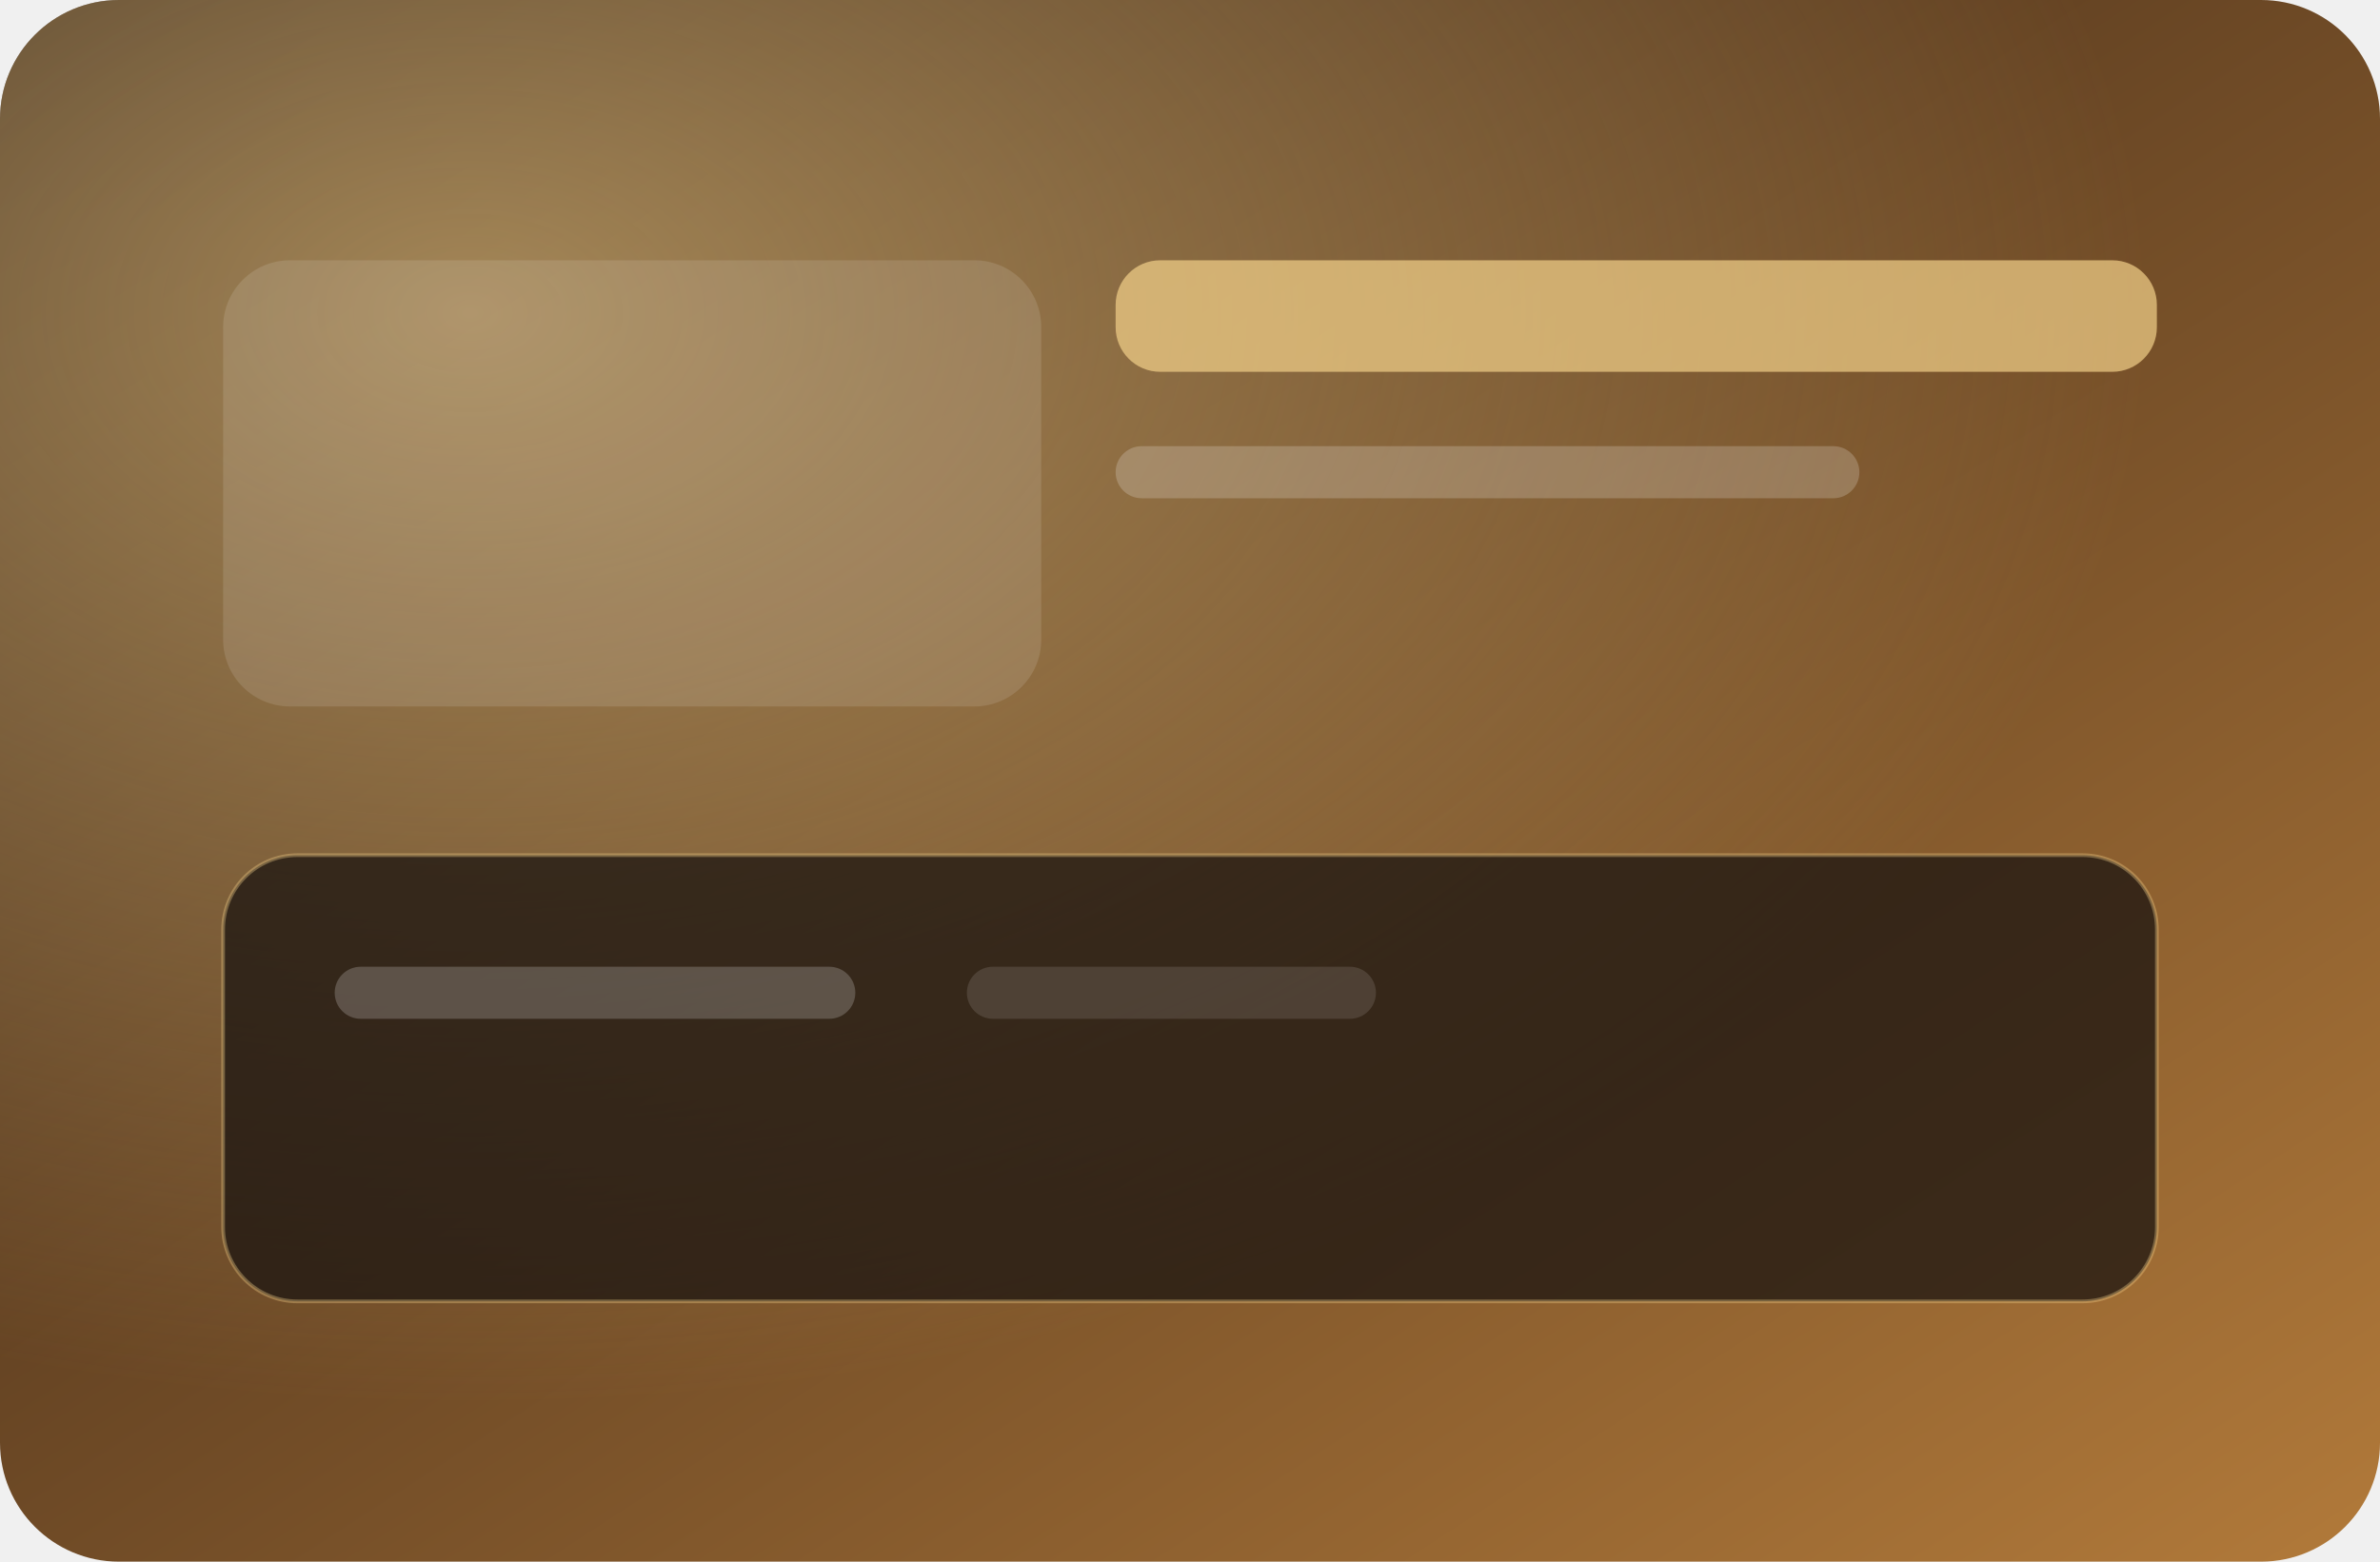
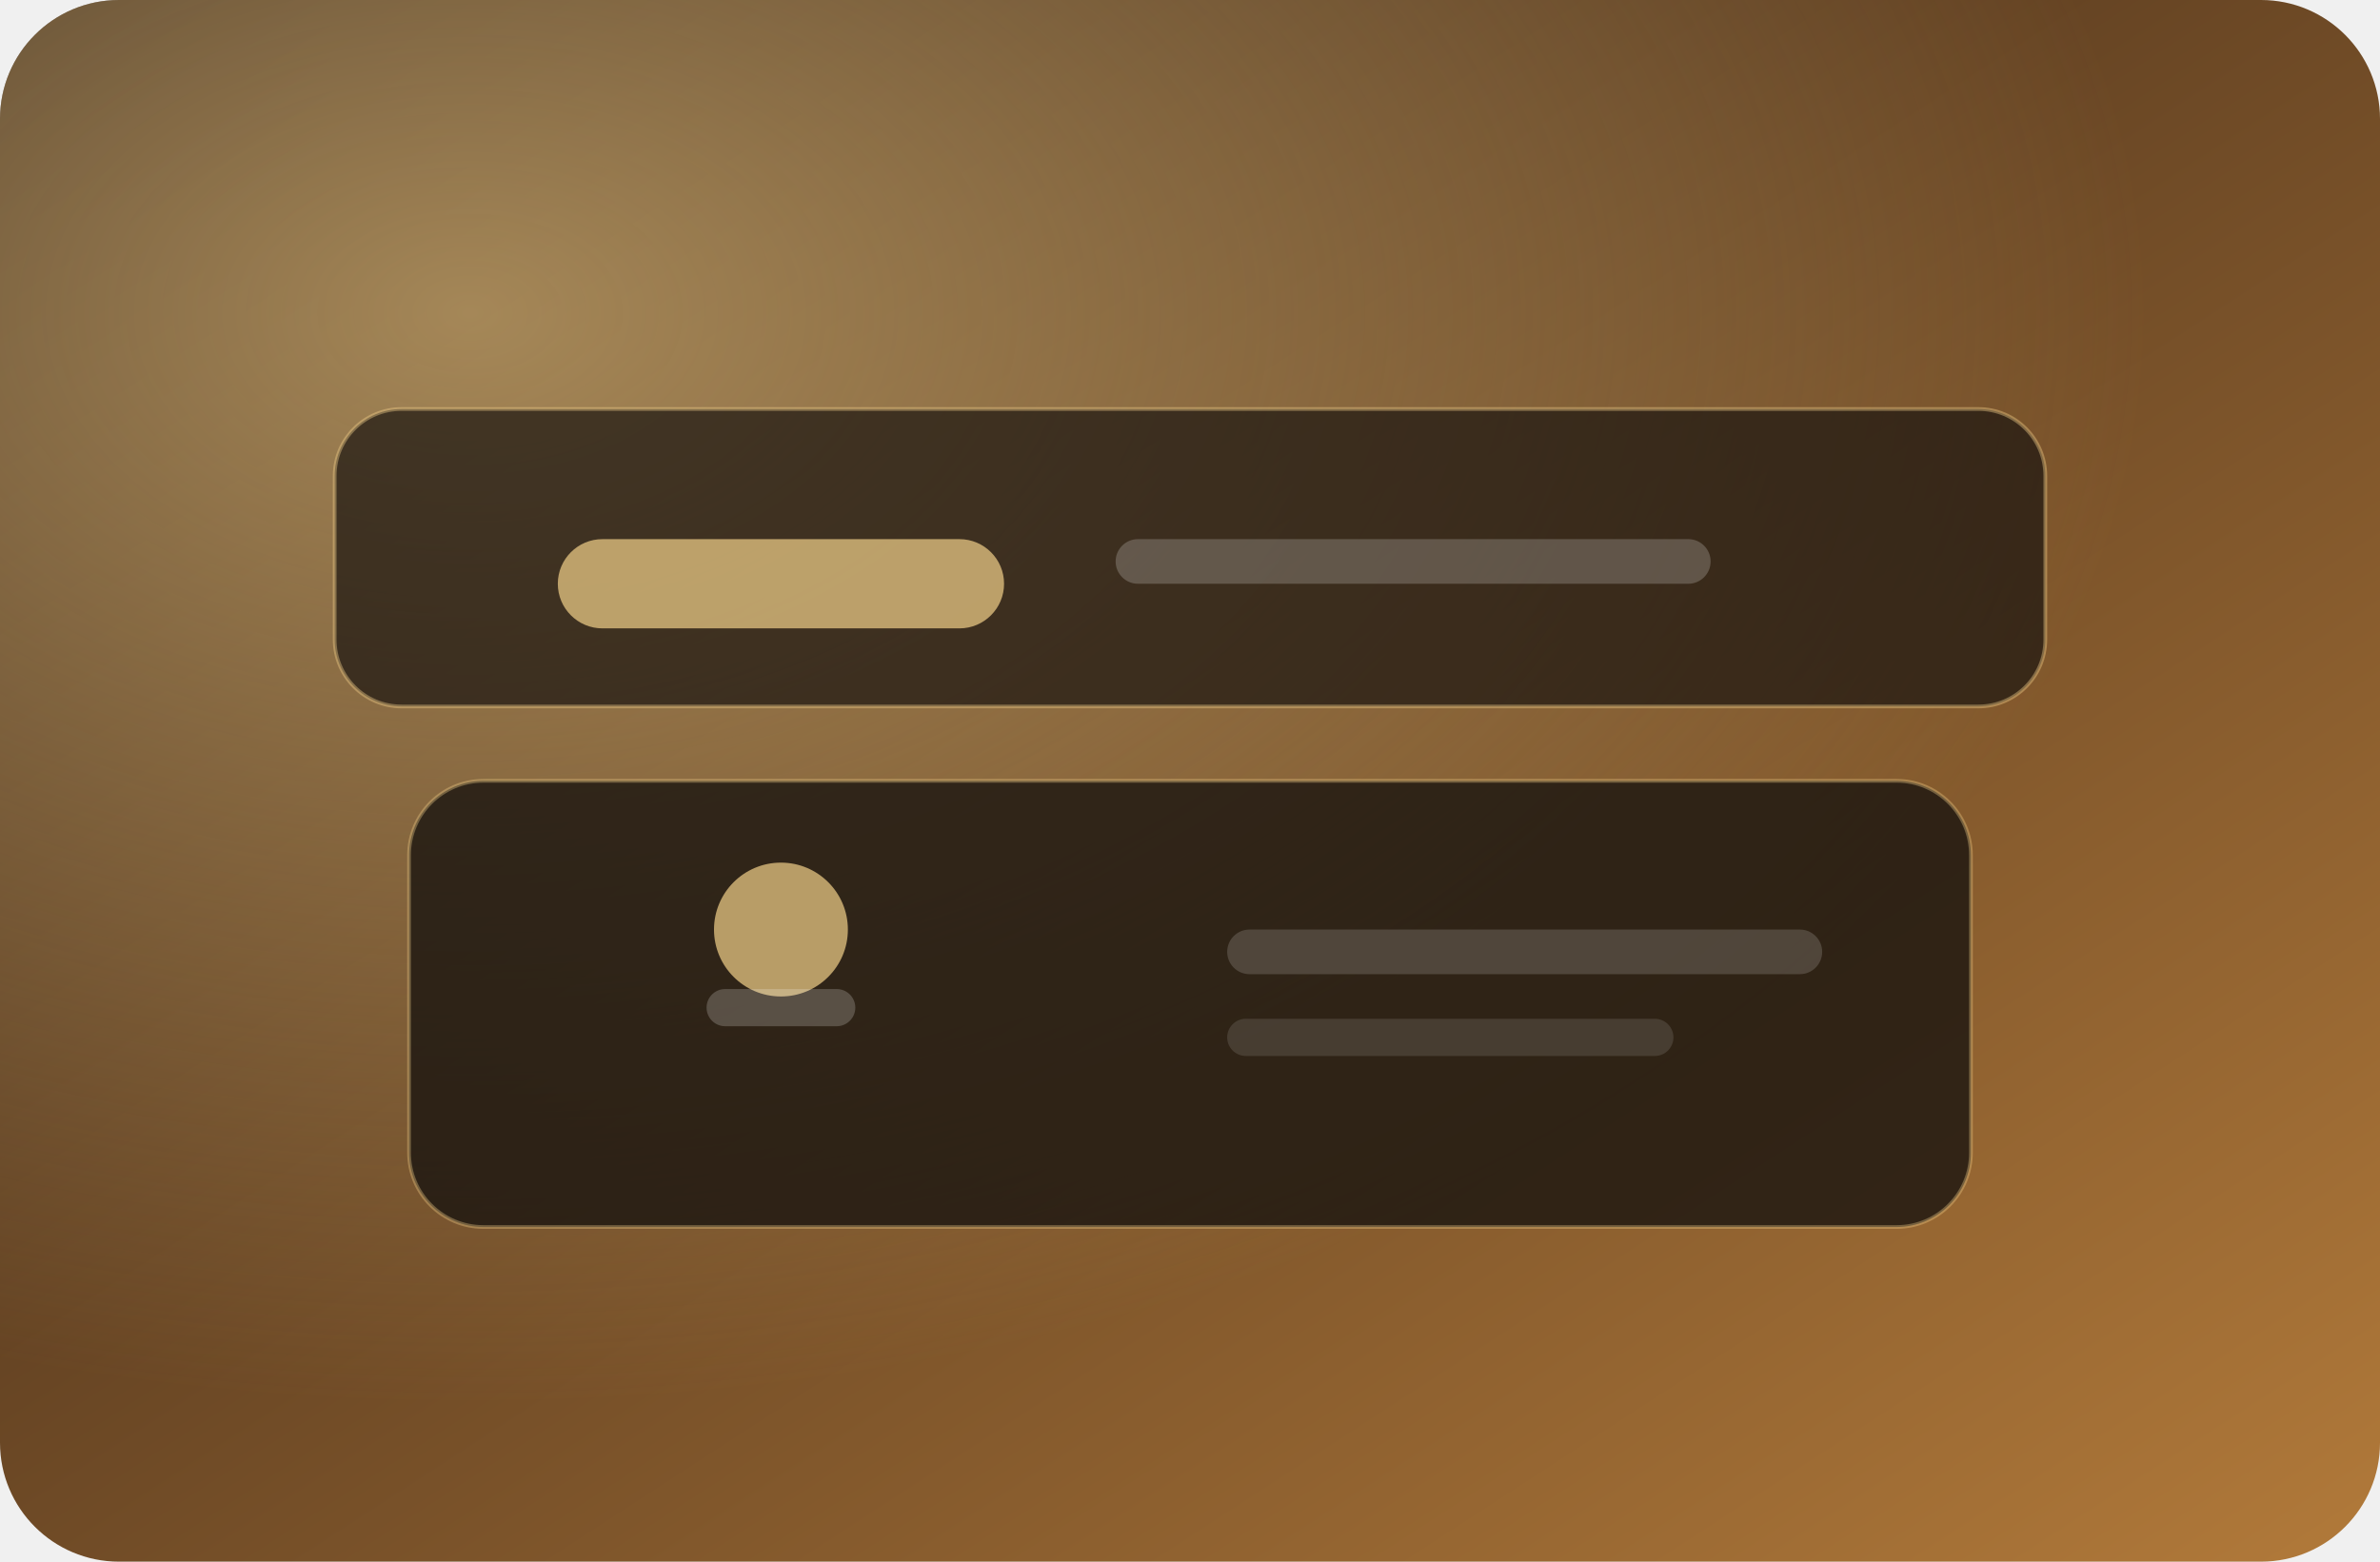
- <svg xmlns="http://www.w3.org/2000/svg" width="640" height="420" viewBox="0 0 640 420" role="img" aria-label="Gallery visual">
+ <svg xmlns="http://www.w3.org/2000/svg" width="640" height="420" viewBox="0 0 640 420" role="img" aria-label="Reception illustration">
  <defs>
    <linearGradient id="bg" x1="0" y1="0" x2="1" y2="1">
      <stop offset="0%" stop-color="#2c1b12" />
      <stop offset="100%" stop-color="#b27a3a" />
    </linearGradient>
    <radialGradient id="glow" cx="0.2" cy="0.2" r="0.7">
      <stop offset="0%" stop-color="#f2d08a" stop-opacity="0.55" />
      <stop offset="100%" stop-color="#f2d08a" stop-opacity="0" />
    </radialGradient>
  </defs>
  <rect width="640" height="420" rx="32" fill="url(#bg)" />
  <rect width="640" height="420" rx="32" fill="url(#glow)" />
-   <rect x="60" y="70" width="220" height="120" rx="18" fill="#ffffff" fill-opacity="0.12" />
-   <rect x="300" y="70" width="280" height="30" rx="12" fill="#f2d08a" fill-opacity="0.7" />
-   <rect x="300" y="120" width="200" height="14" rx="7" fill="#ffffff" fill-opacity="0.2" />
-   <rect x="60" y="230" width="520" height="120" rx="20" fill="#1b1510" fill-opacity="0.75" stroke="#f2d08a" stroke-opacity="0.35" />
-   <rect x="90" y="260" width="140" height="14" rx="7" fill="#ffffff" fill-opacity="0.2" />
-   <rect x="260" y="260" width="110" height="14" rx="7" fill="#ffffff" fill-opacity="0.12" />
+   <rect x="90" y="110" width="460" height="80" rx="18" fill="#1b1510" fill-opacity="0.7" stroke="#f2d08a" stroke-opacity="0.4" />
+   <rect x="110" y="210" width="420" height="120" rx="20" fill="#1a1410" fill-opacity="0.8" stroke="#f2d08a" stroke-opacity="0.35" />
+   <rect x="150" y="145" width="120" height="24" rx="12" fill="#f2d08a" fill-opacity="0.7" />
+   <rect x="300" y="145" width="160" height="12" rx="6" fill="#ffffff" fill-opacity="0.2" />
+   <circle cx="210" cy="250" r="18" fill="#f2d08a" fill-opacity="0.7" />
+   <rect x="190" y="266" width="40" height="10" rx="5" fill="#ffffff" fill-opacity="0.2" />
+   <rect x="330" y="250" width="160" height="12" rx="6" fill="#ffffff" fill-opacity="0.16" />
+   <rect x="330" y="274" width="120" height="10" rx="5" fill="#ffffff" fill-opacity="0.12" />
</svg>
